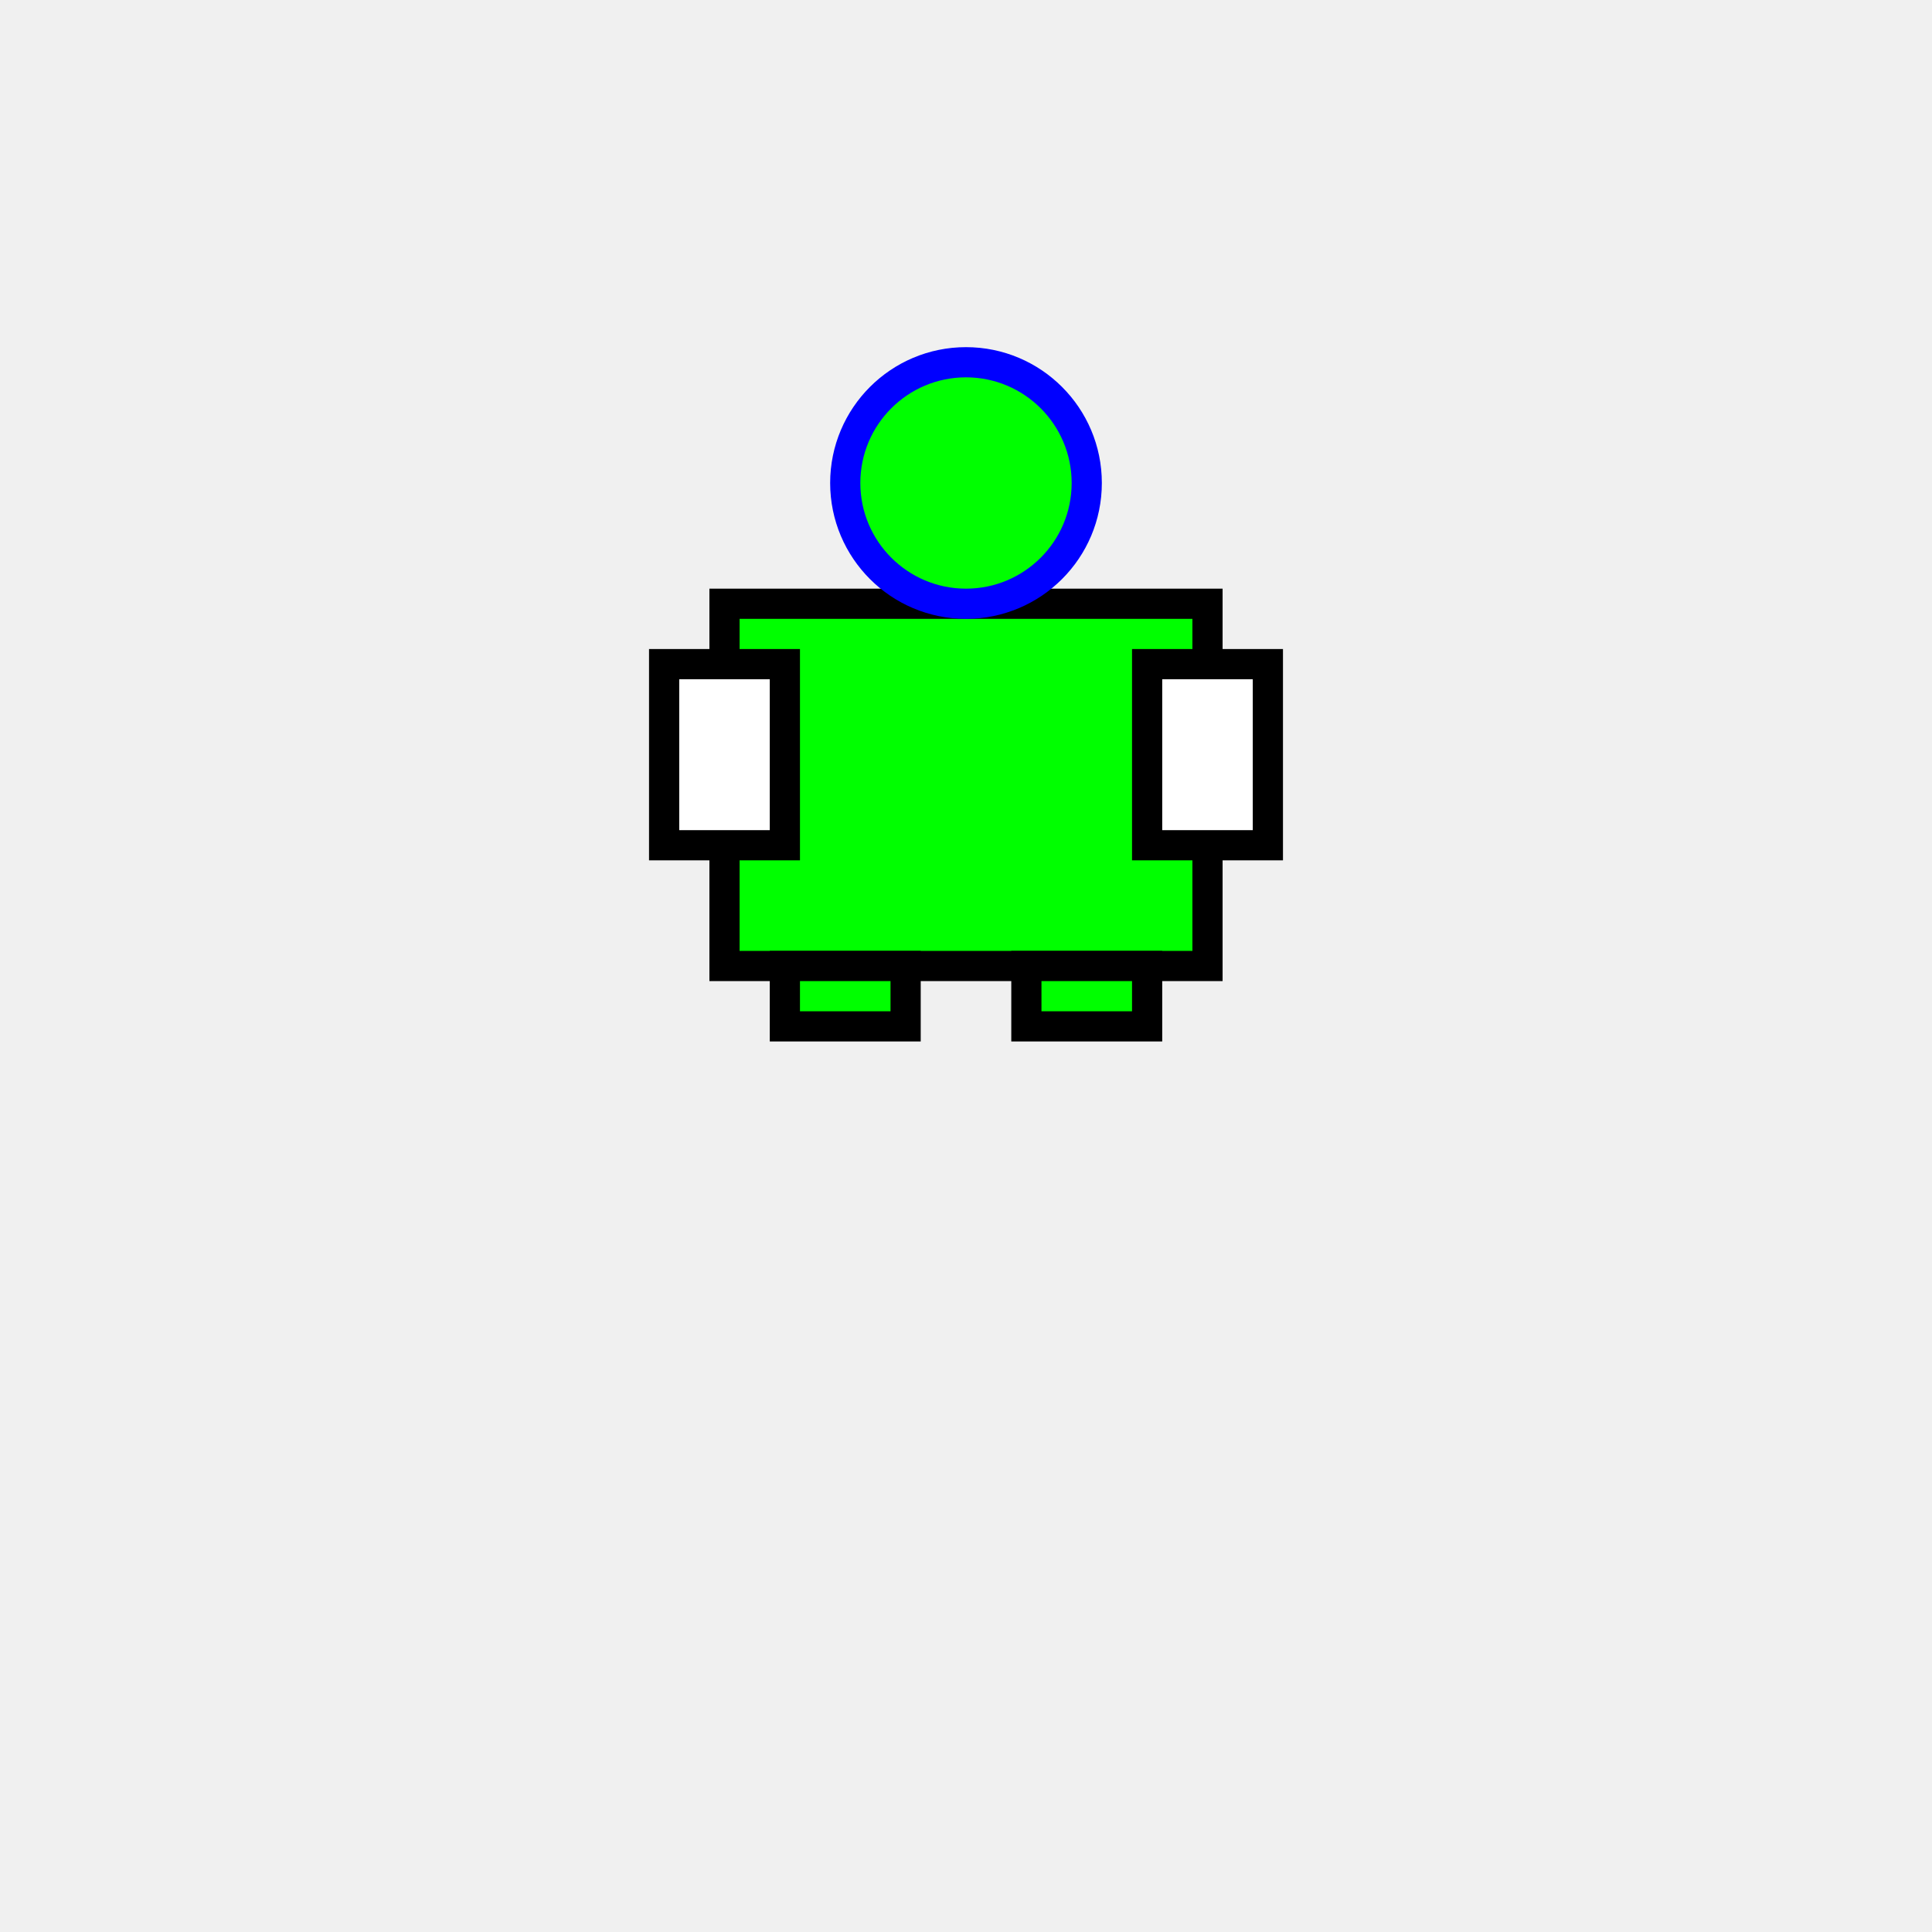
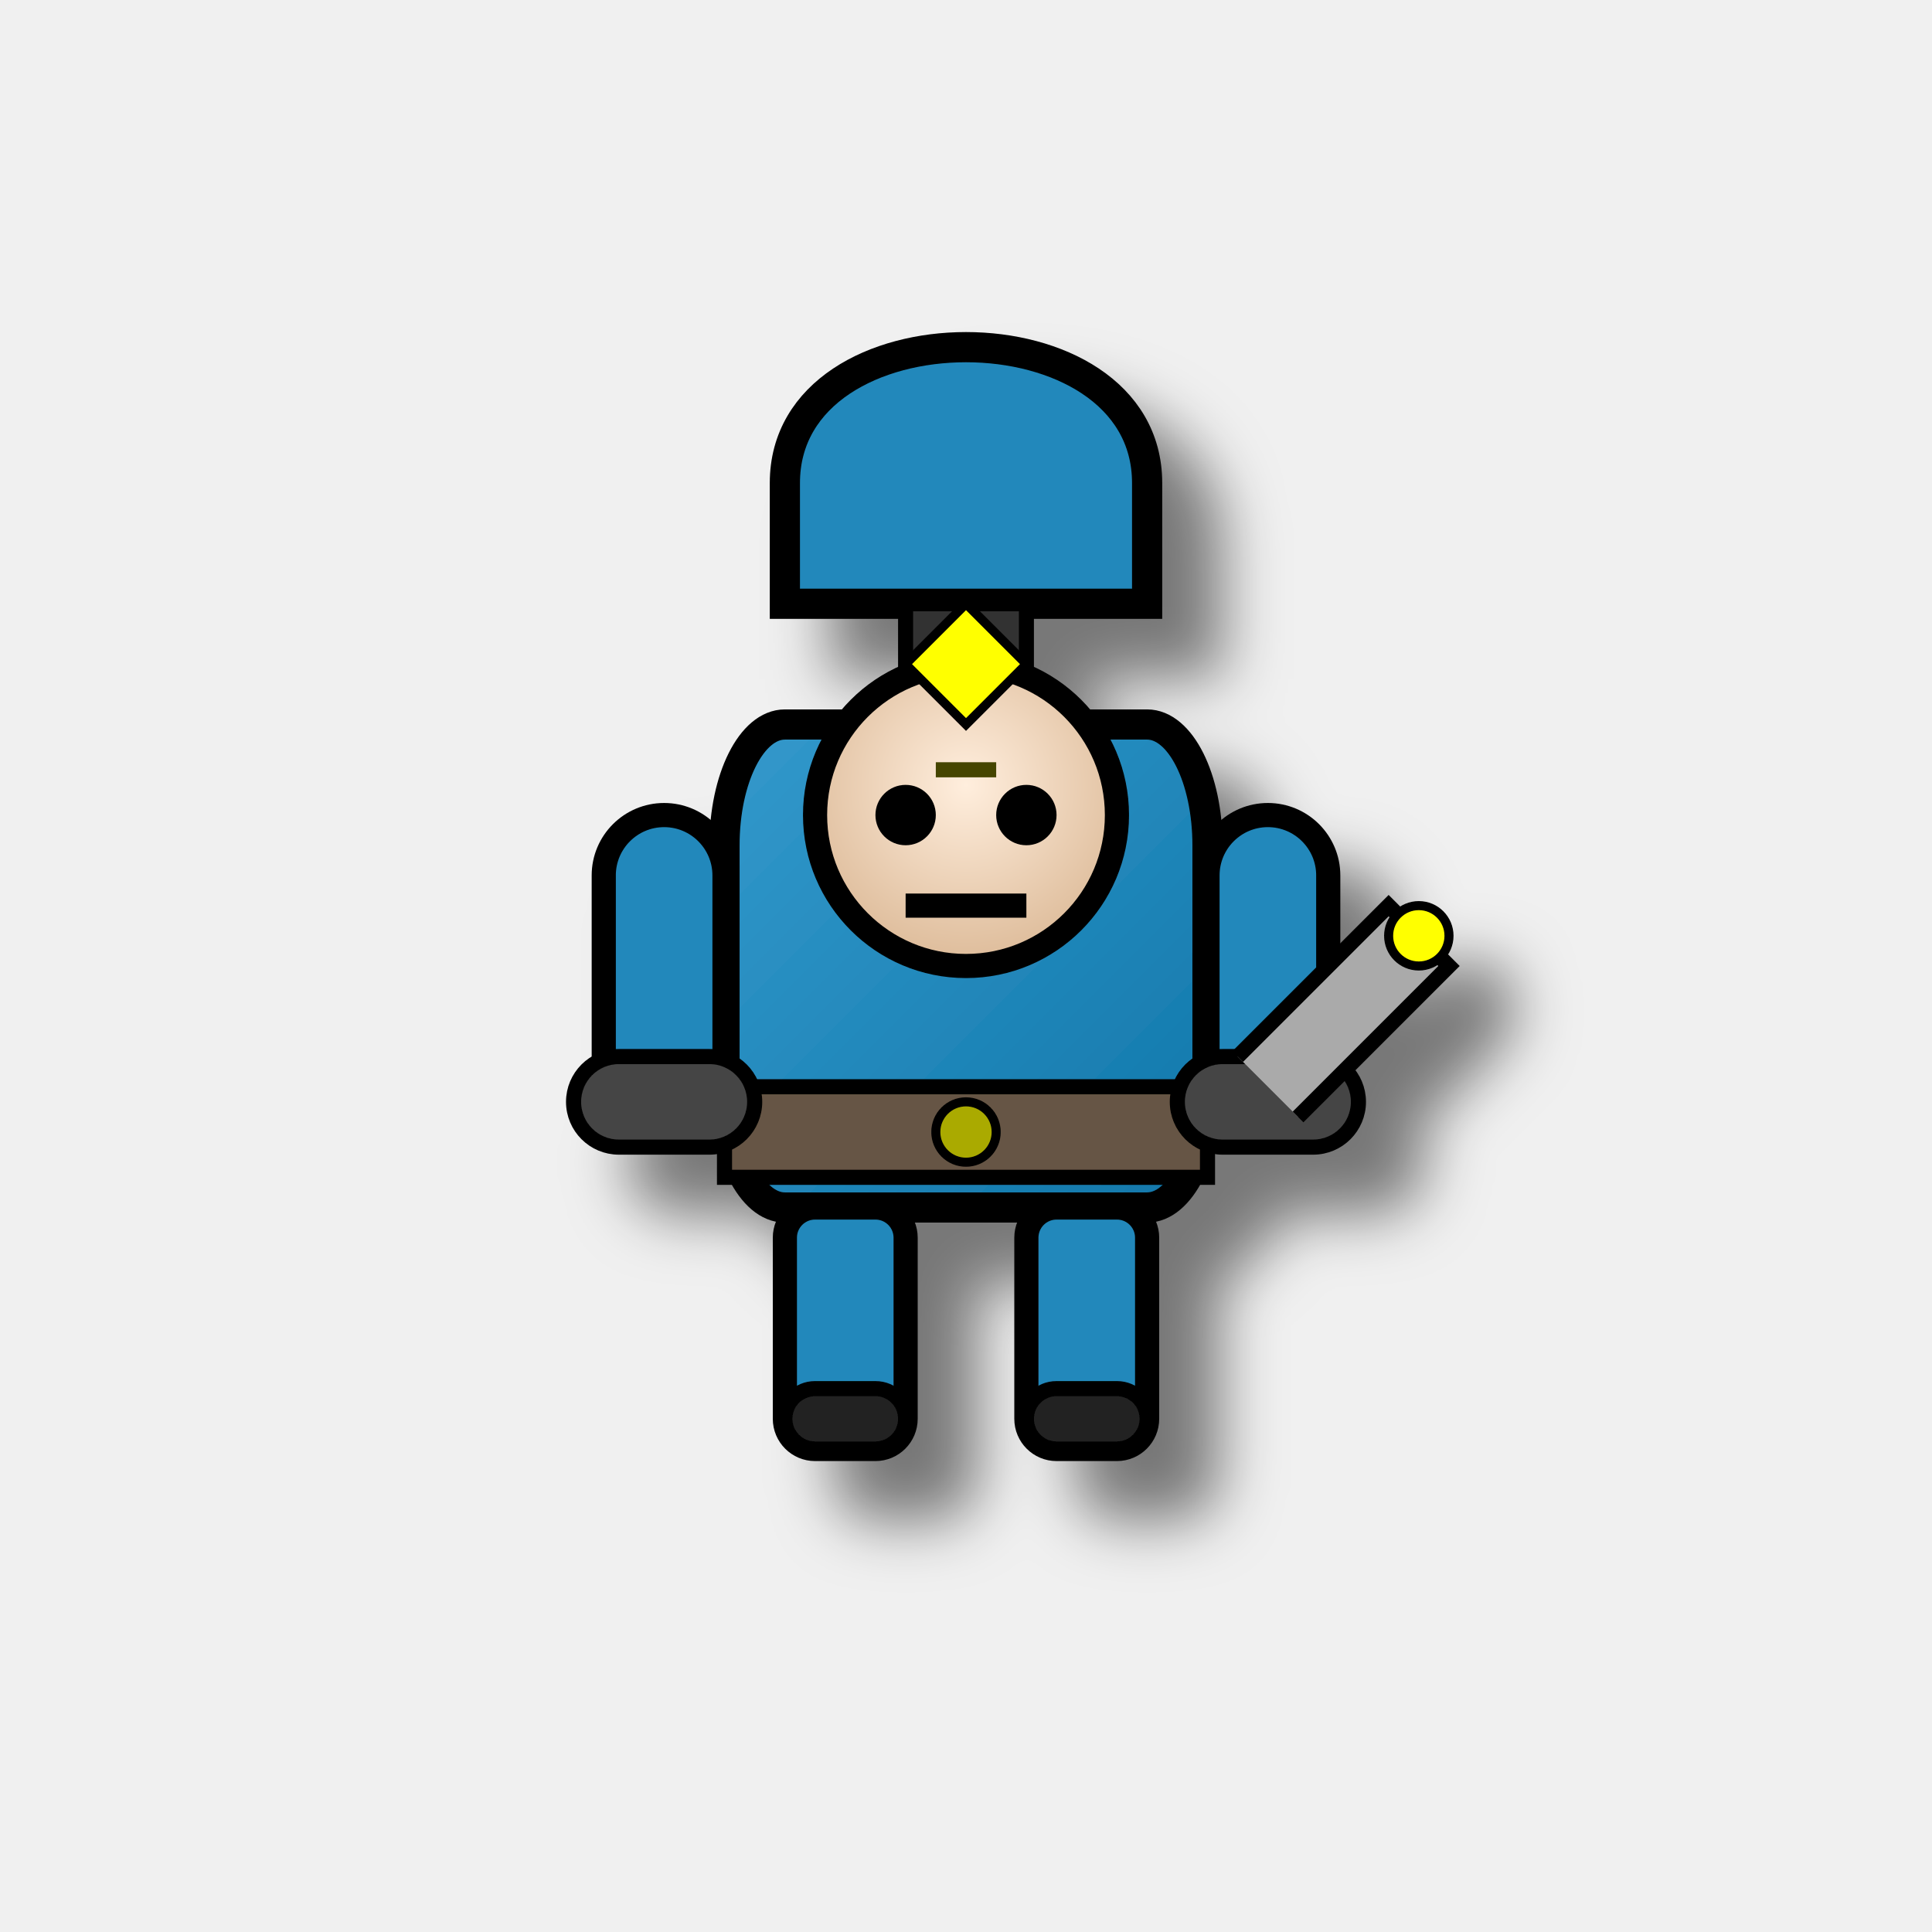
<svg xmlns="http://www.w3.org/2000/svg" viewBox="-32 -32 64 64">
  <defs>
-     <g id="player">
-       <rect x="-8" y="-12" width="16" height="12" fill="#0F0" stroke="#000" stroke-width="1" />
-       <circle cx="0" cy="-16" r="4" fill="#0F0" stroke="#00F" stroke-width="1" />
-       <rect x="-6" y="0" width="4" height="2" fill="#0F0" stroke="#000" stroke-width="1" />
-       <rect x="2" y="0" width="4" height="2" fill="#0F0" stroke="#000" stroke-width="1" />
-       <rect x="-10" y="-10" width="4" height="6" fill="#FFF" stroke="#000" stroke-width="1" />
-       <rect x="6" y="-10" width="4" height="6" fill="#FFF" stroke="#000" stroke-width="1" />
+     <linearGradient id="alliedUniform" x1="0%" y1="0%" x2="100%" y2="100%">
+       <stop offset="0%" style="stop-color:#39c;stop-opacity:1" />
+       <stop offset="100%" style="stop-color:#17a;stop-opacity:1" />
+     </linearGradient>
+     <radialGradient id="face" cx="50%" cy="40%" r="60%">
+       <stop offset="0%" style="stop-color:#fed;stop-opacity:1" />
+       <stop offset="100%" style="stop-color:#db9;stop-opacity:1" />
+     </radialGradient>
+     <filter id="shadow" x="-0.2" y="-0.2" width="1.4" height="1.4">
+       <feDropShadow dx="2" dy="2" stdDeviation="1" flood-color="#000" flood-opacity="0.5" />
+     </filter>
+     <g id="engineer">
+       <rect x="-8" y="-8" width="16" height="16" rx="2" ry="4" fill="url(#alliedUniform)" stroke="#000" stroke-width="1" />
+       <rect x="-8" y="4" width="16" height="3" fill="#654" stroke="#000" stroke-width="0.5" />
+       <circle cx="0" cy="5.5" r="1" fill="#aa0" stroke="#000" stroke-width="0.3" />
+       <path d="M-6,-16 C-6,-22 6,-22 6,-16 L6,-12 L-6,-12 Z" fill="#28b" stroke="#000" stroke-width="1" />
+       <path d="M-2,-12 L2,-12 L2,-9 L-2,-9 Z" fill="#333" stroke="#000" stroke-width="0.5" />
+       <circle cx="0" cy="-5" r="5" fill="url(#face)" stroke="#000" stroke-width="0.8" />
+       <circle cx="-2" cy="-5" r="1" fill="#000" />
+       <circle cx="2" cy="-5" r="1" fill="#000" />
+       <path d="M-2,-2 L2,-2" stroke="#000" stroke-width="0.8" />
+       <path d="M-1,-6.5 L1,-6.5" stroke="#440" stroke-width="0.5" />
+       <rect x="-6" y="8" width="4" height="8" rx="1" ry="1" fill="#28b" stroke="#000" stroke-width="0.8" />
+       <rect x="2" y="8" width="4" height="8" rx="1" ry="1" fill="#28b" stroke="#000" stroke-width="0.8" />
+       <rect x="-6" y="14" width="4" height="2" rx="1" ry="1" fill="#222" stroke="#000" stroke-width="0.5" />
+       <rect x="2" y="14" width="4" height="2" rx="1" ry="1" fill="#222" stroke="#000" stroke-width="0.5" />
+       <rect x="-12" y="-5" width="4" height="10" rx="2" ry="2" fill="#28b" stroke="#000" stroke-width="0.8" />
+       <rect x="8" y="-5" width="4" height="10" rx="2" ry="2" fill="#28b" stroke="#000" stroke-width="0.8" />
+       <rect x="-13" y="3" width="6" height="3" rx="1.5" ry="1.5" fill="#444" stroke="#000" stroke-width="0.5" />
+       <rect x="7" y="3" width="6" height="3" rx="1.5" ry="1.5" fill="#444" stroke="#000" stroke-width="0.5" />
+       <path d="M9,3 L14,-2 L16,0 L11,5" fill="#aaa" stroke="#000" stroke-width="0.5" />
+       <circle cx="15" cy="-1" r="1" fill="#ff0" stroke="#000" stroke-width="0.3" />
+       <path d="M0,-12 L2,-10 L0,-8 L-2,-10 Z" fill="#ff0" stroke="#000" stroke-width="0.3" />
    </g>
  </defs>
-   <use href="#player" />
+   <use href="#engineer" filter="url(#shadow)" />
</svg>
